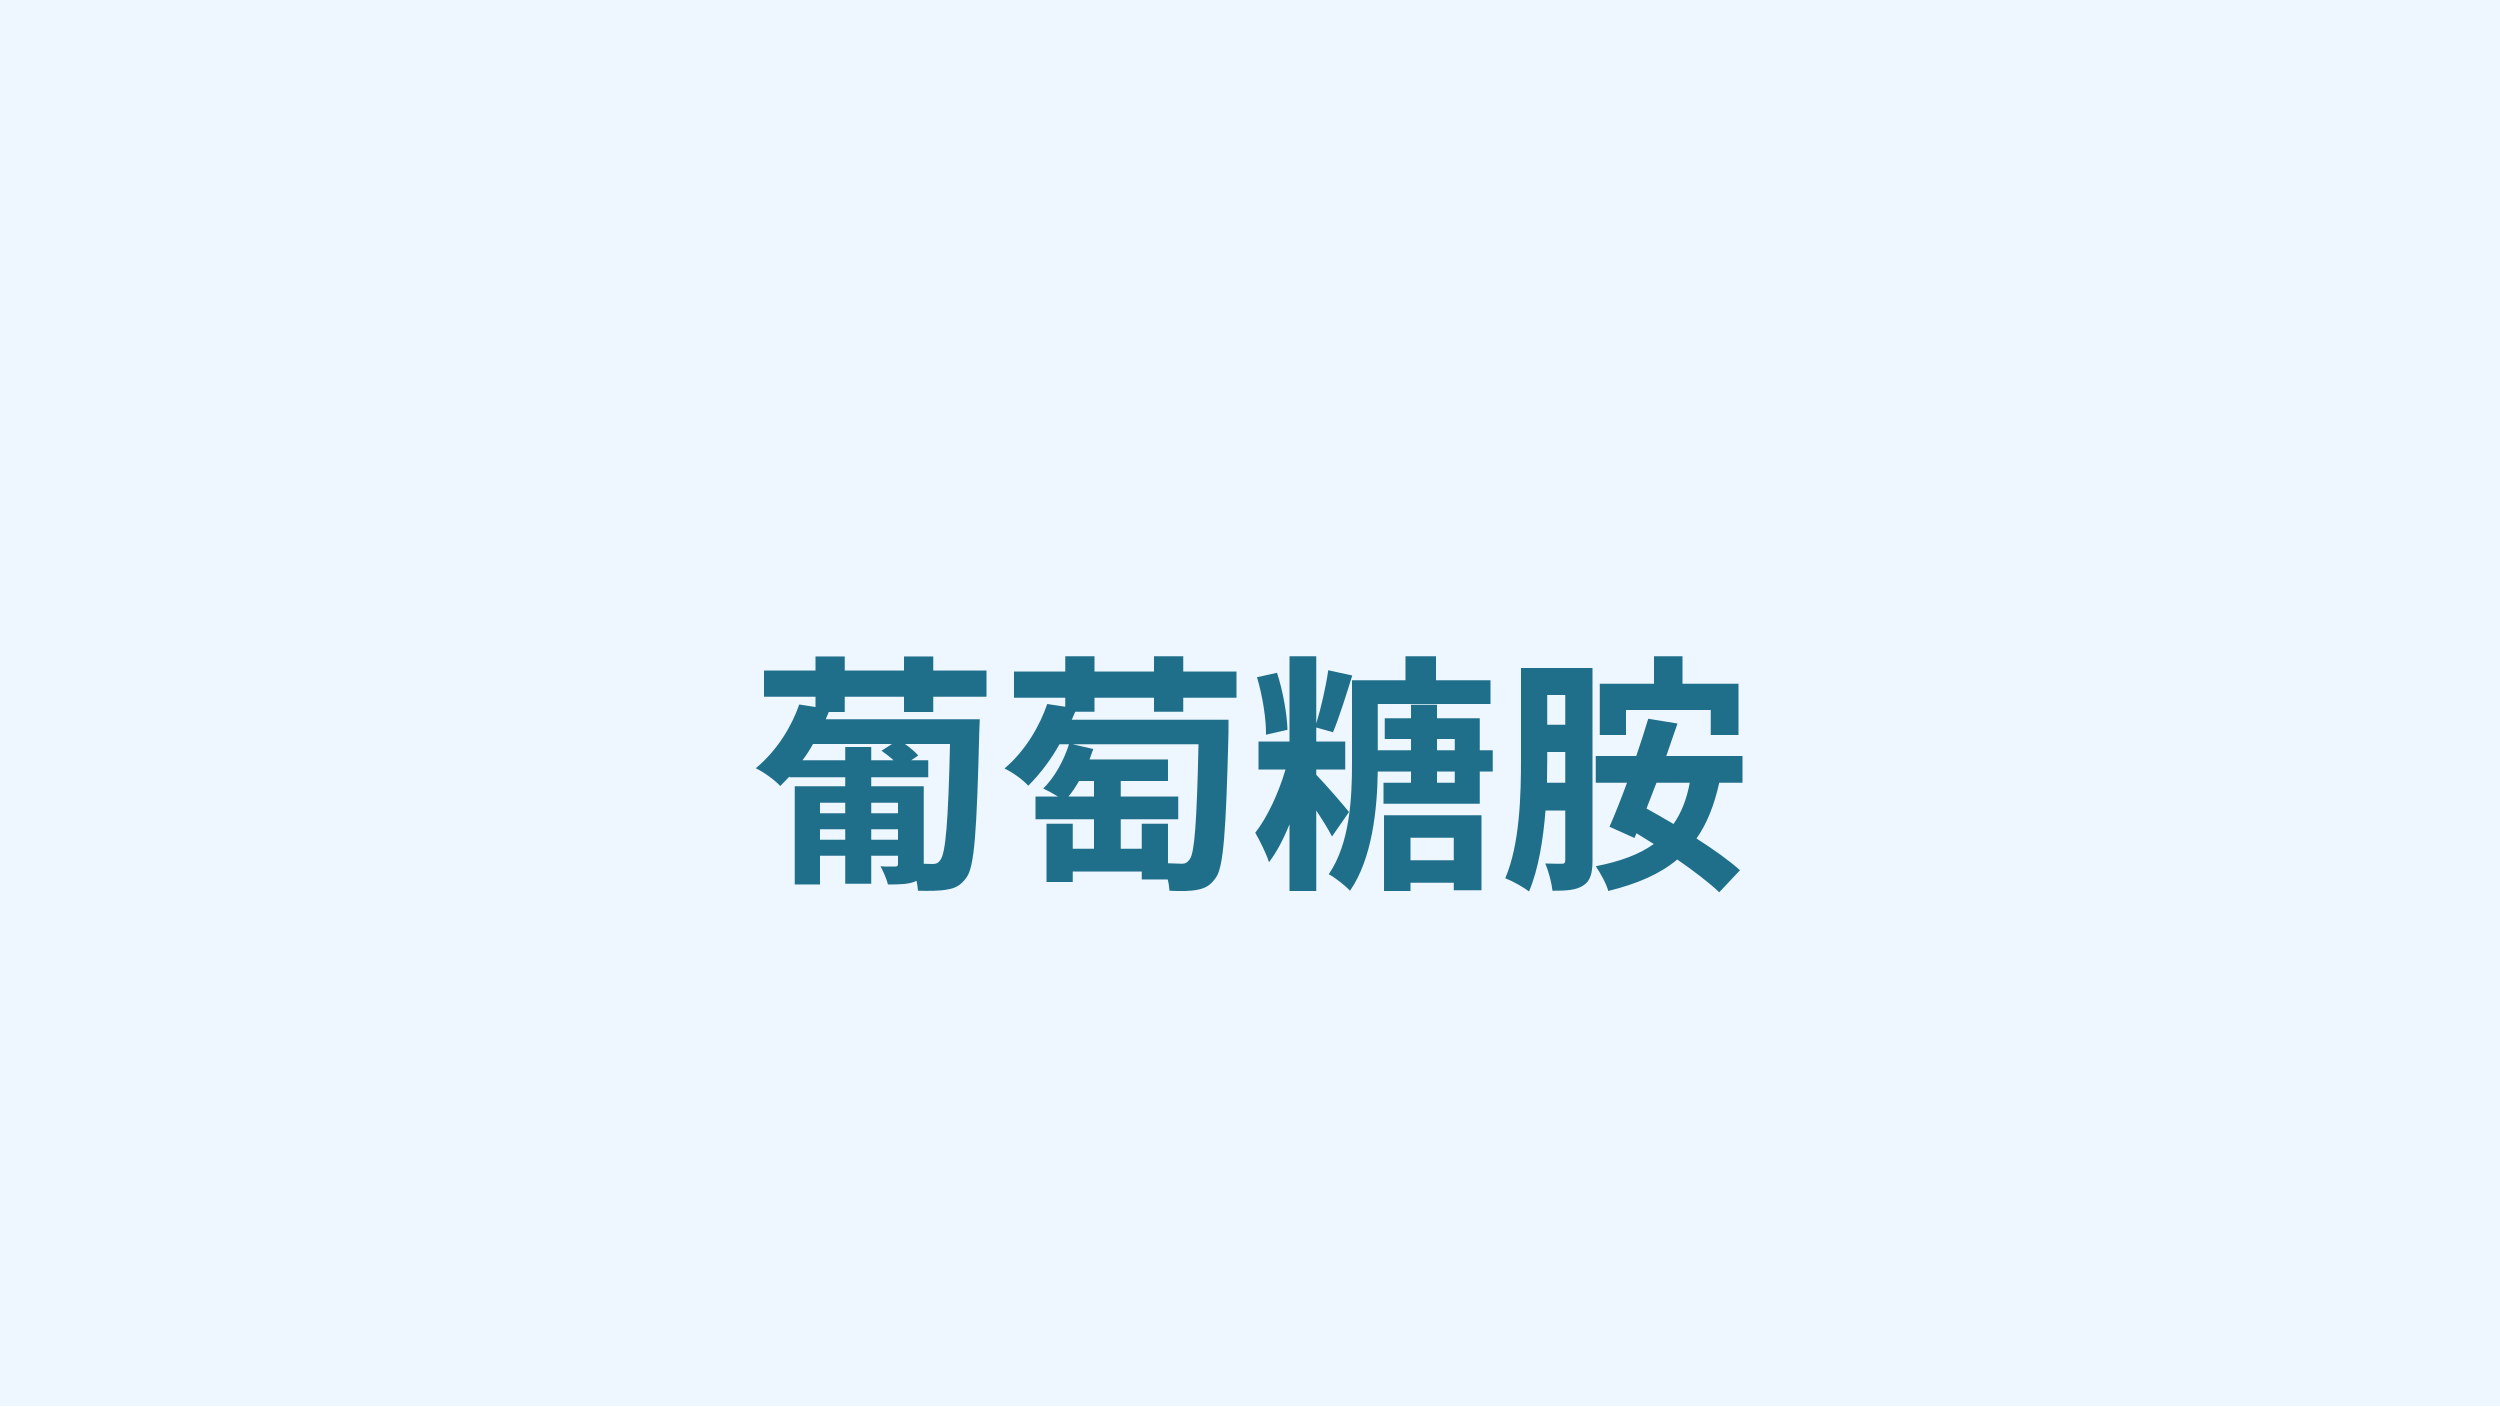
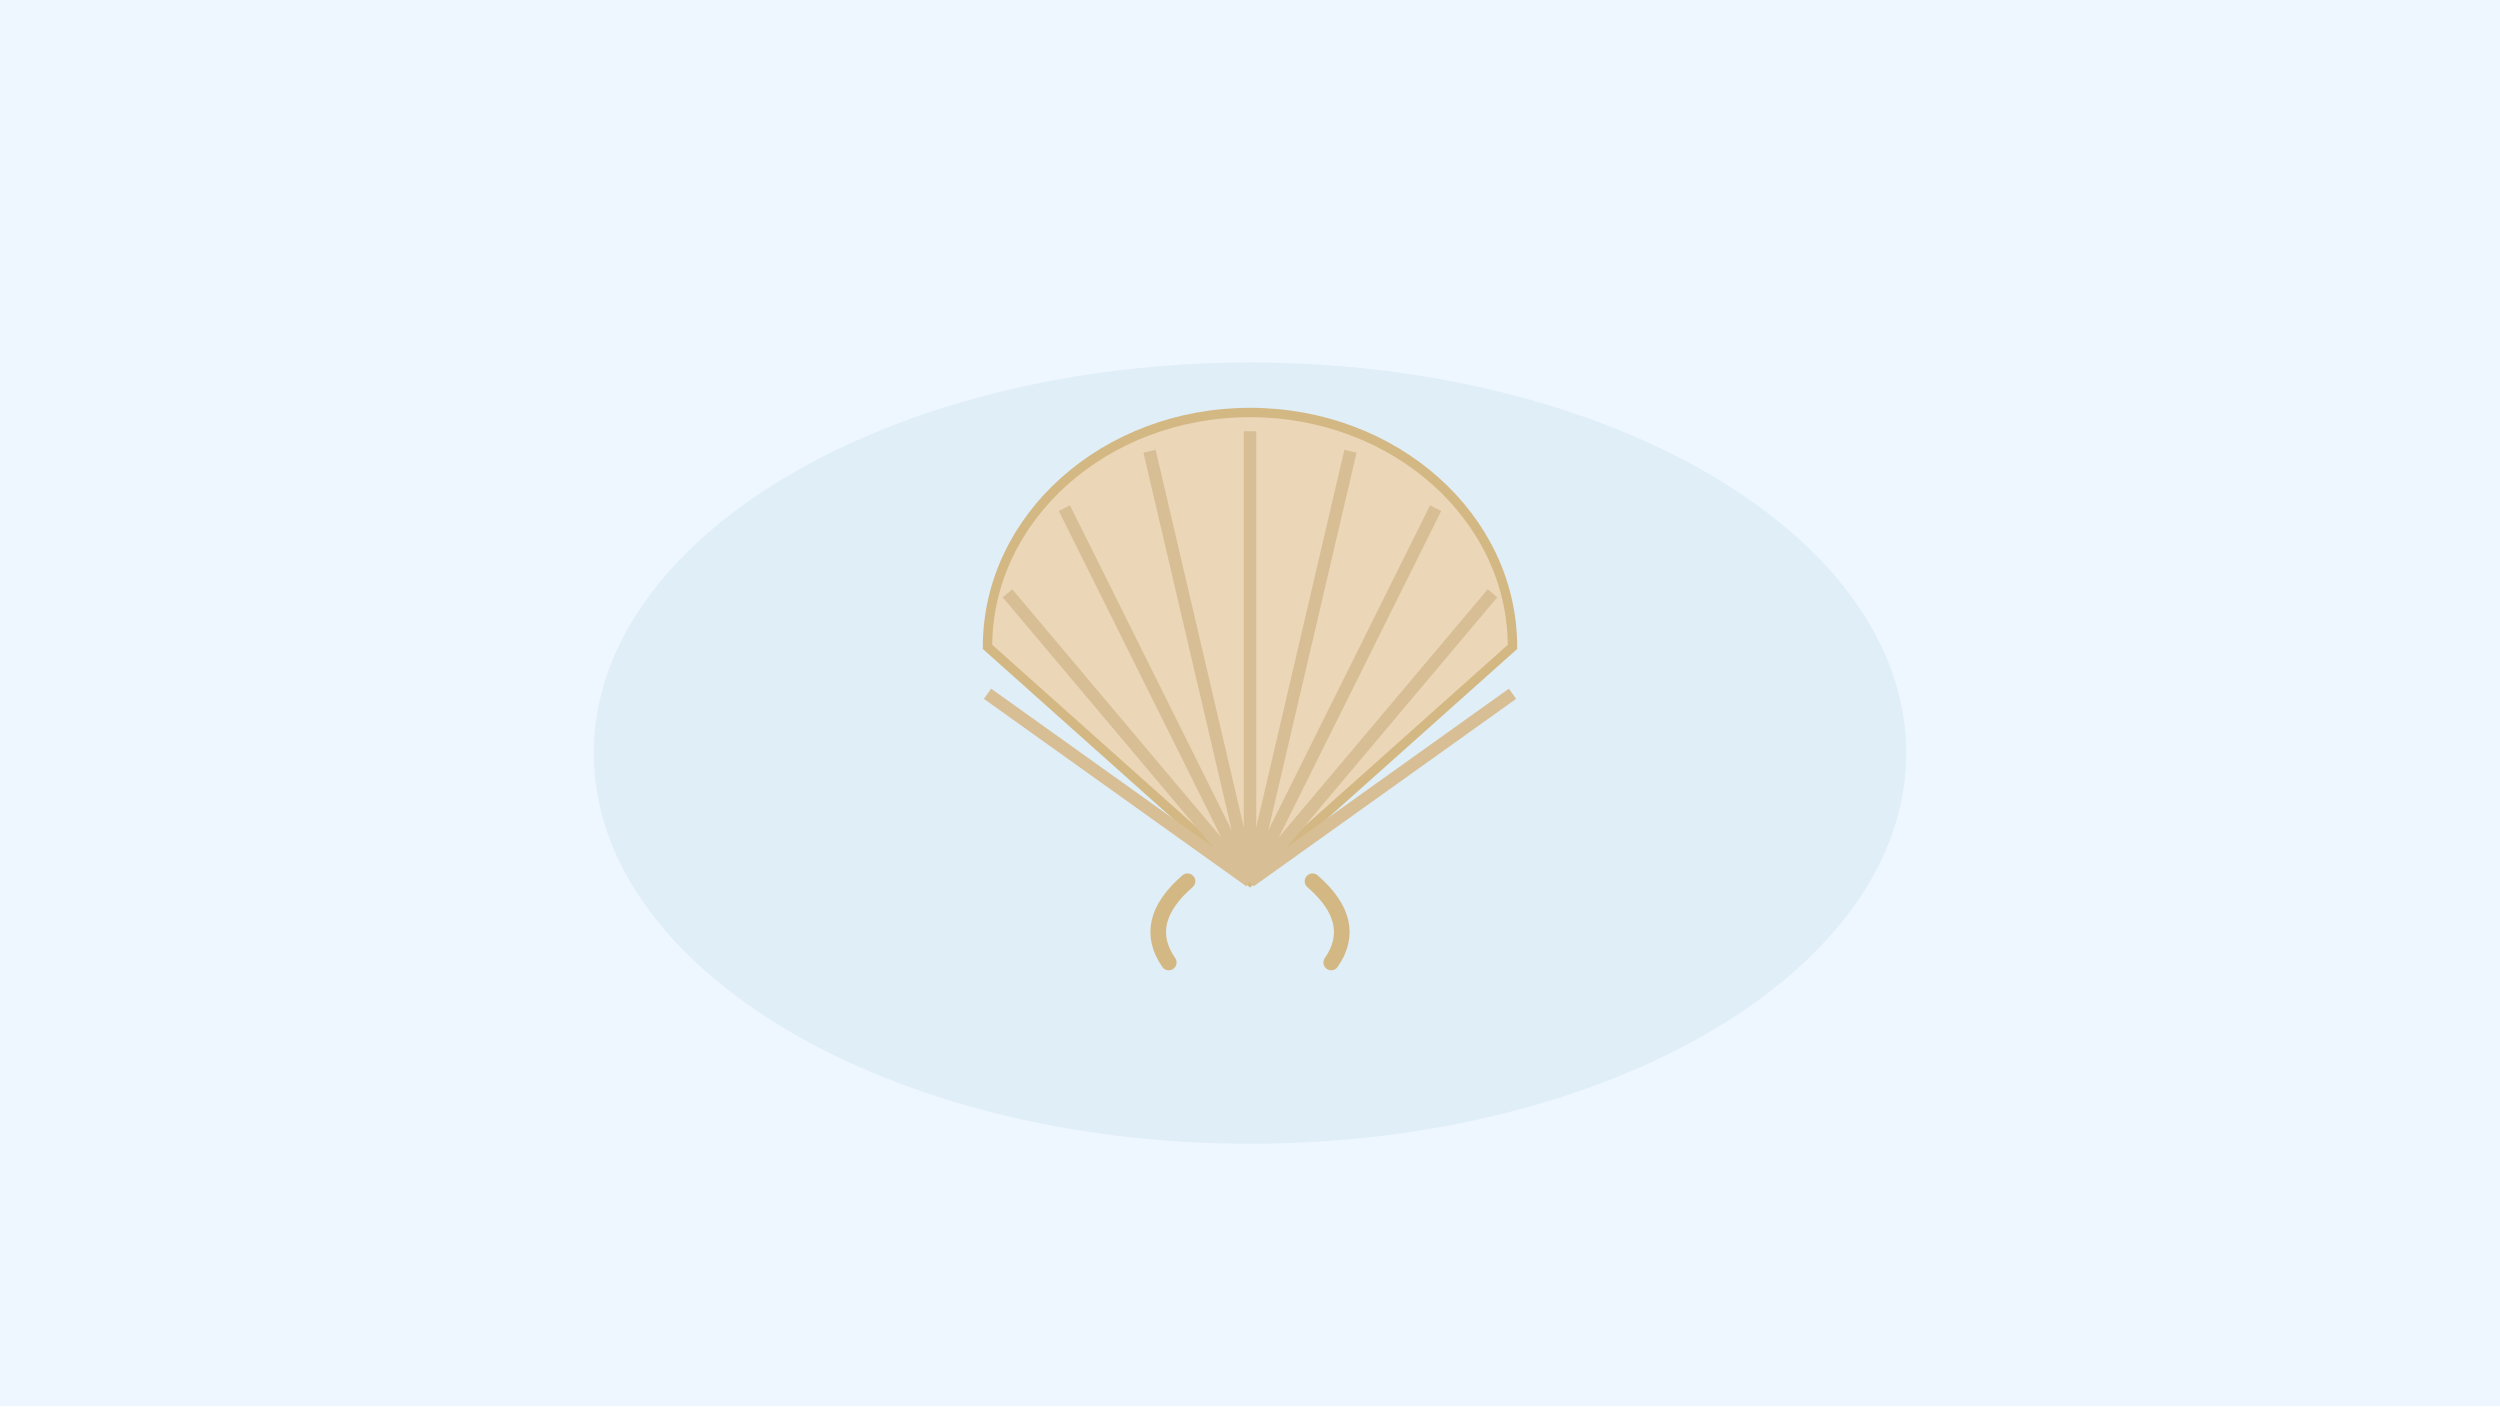
<svg xmlns="http://www.w3.org/2000/svg" viewBox="0 0 1600 900" role="img" aria-label="葡萄糖胺">
  <rect width="1600" height="900" fill="#EEF7FF" />
-   <text x="800" y="500" dominant-baseline="middle" text-anchor="middle" fill="#1F6F8B" font-family="Noto Sans TC, Inter, Arial, sans-serif" font-size="160" font-weight="700">葡萄糖胺</text>
+   <ellipse cx="800" cy="482" rx="420" ry="250" fill="#1F6F8B" opacity="0.07" />
+   <g transform="translate(800,450)">
+     <g transform="translate(0,-6)">
+       <path d="M0,120 L-168,-30 A168,150 0 0 1 168,-30 Z" fill="#EBD6B8" stroke="#D3B884" stroke-width="6" />
+       <line x1="0" y1="120" x2="-168.0" y2="0.0" stroke="#D8BE94" stroke-width="8" />
+       <line x1="0" y1="120" x2="-155.2" y2="-64.3" stroke="#D8BE94" stroke-width="8" />
+       <line x1="0" y1="120" x2="-118.8" y2="-118.8" stroke="#D8BE94" stroke-width="8" />
+       <line x1="0" y1="120" x2="-64.3" y2="-155.2" stroke="#D8BE94" stroke-width="8" />
+       <line x1="0" y1="120" x2="-0.0" y2="-168.0" stroke="#D8BE94" stroke-width="8" />
+       <line x1="0" y1="120" x2="64.3" y2="-155.2" stroke="#D8BE94" stroke-width="8" />
+       <line x1="0" y1="120" x2="118.8" y2="-118.8" stroke="#D8BE94" stroke-width="8" />
+       <line x1="0" y1="120" x2="155.2" y2="-64.3" stroke="#D8BE94" stroke-width="8" />
+       <line x1="0" y1="120" x2="168.0" y2="-0.0" stroke="#D8BE94" stroke-width="8" />
+       <path d="M-40,120 q-30,26 -12,52 M40,120 q30,26 12,52" stroke="#D3B884" stroke-width="10" fill="none" stroke-linecap="round" />
+     </g>
+   </g>
</svg>
